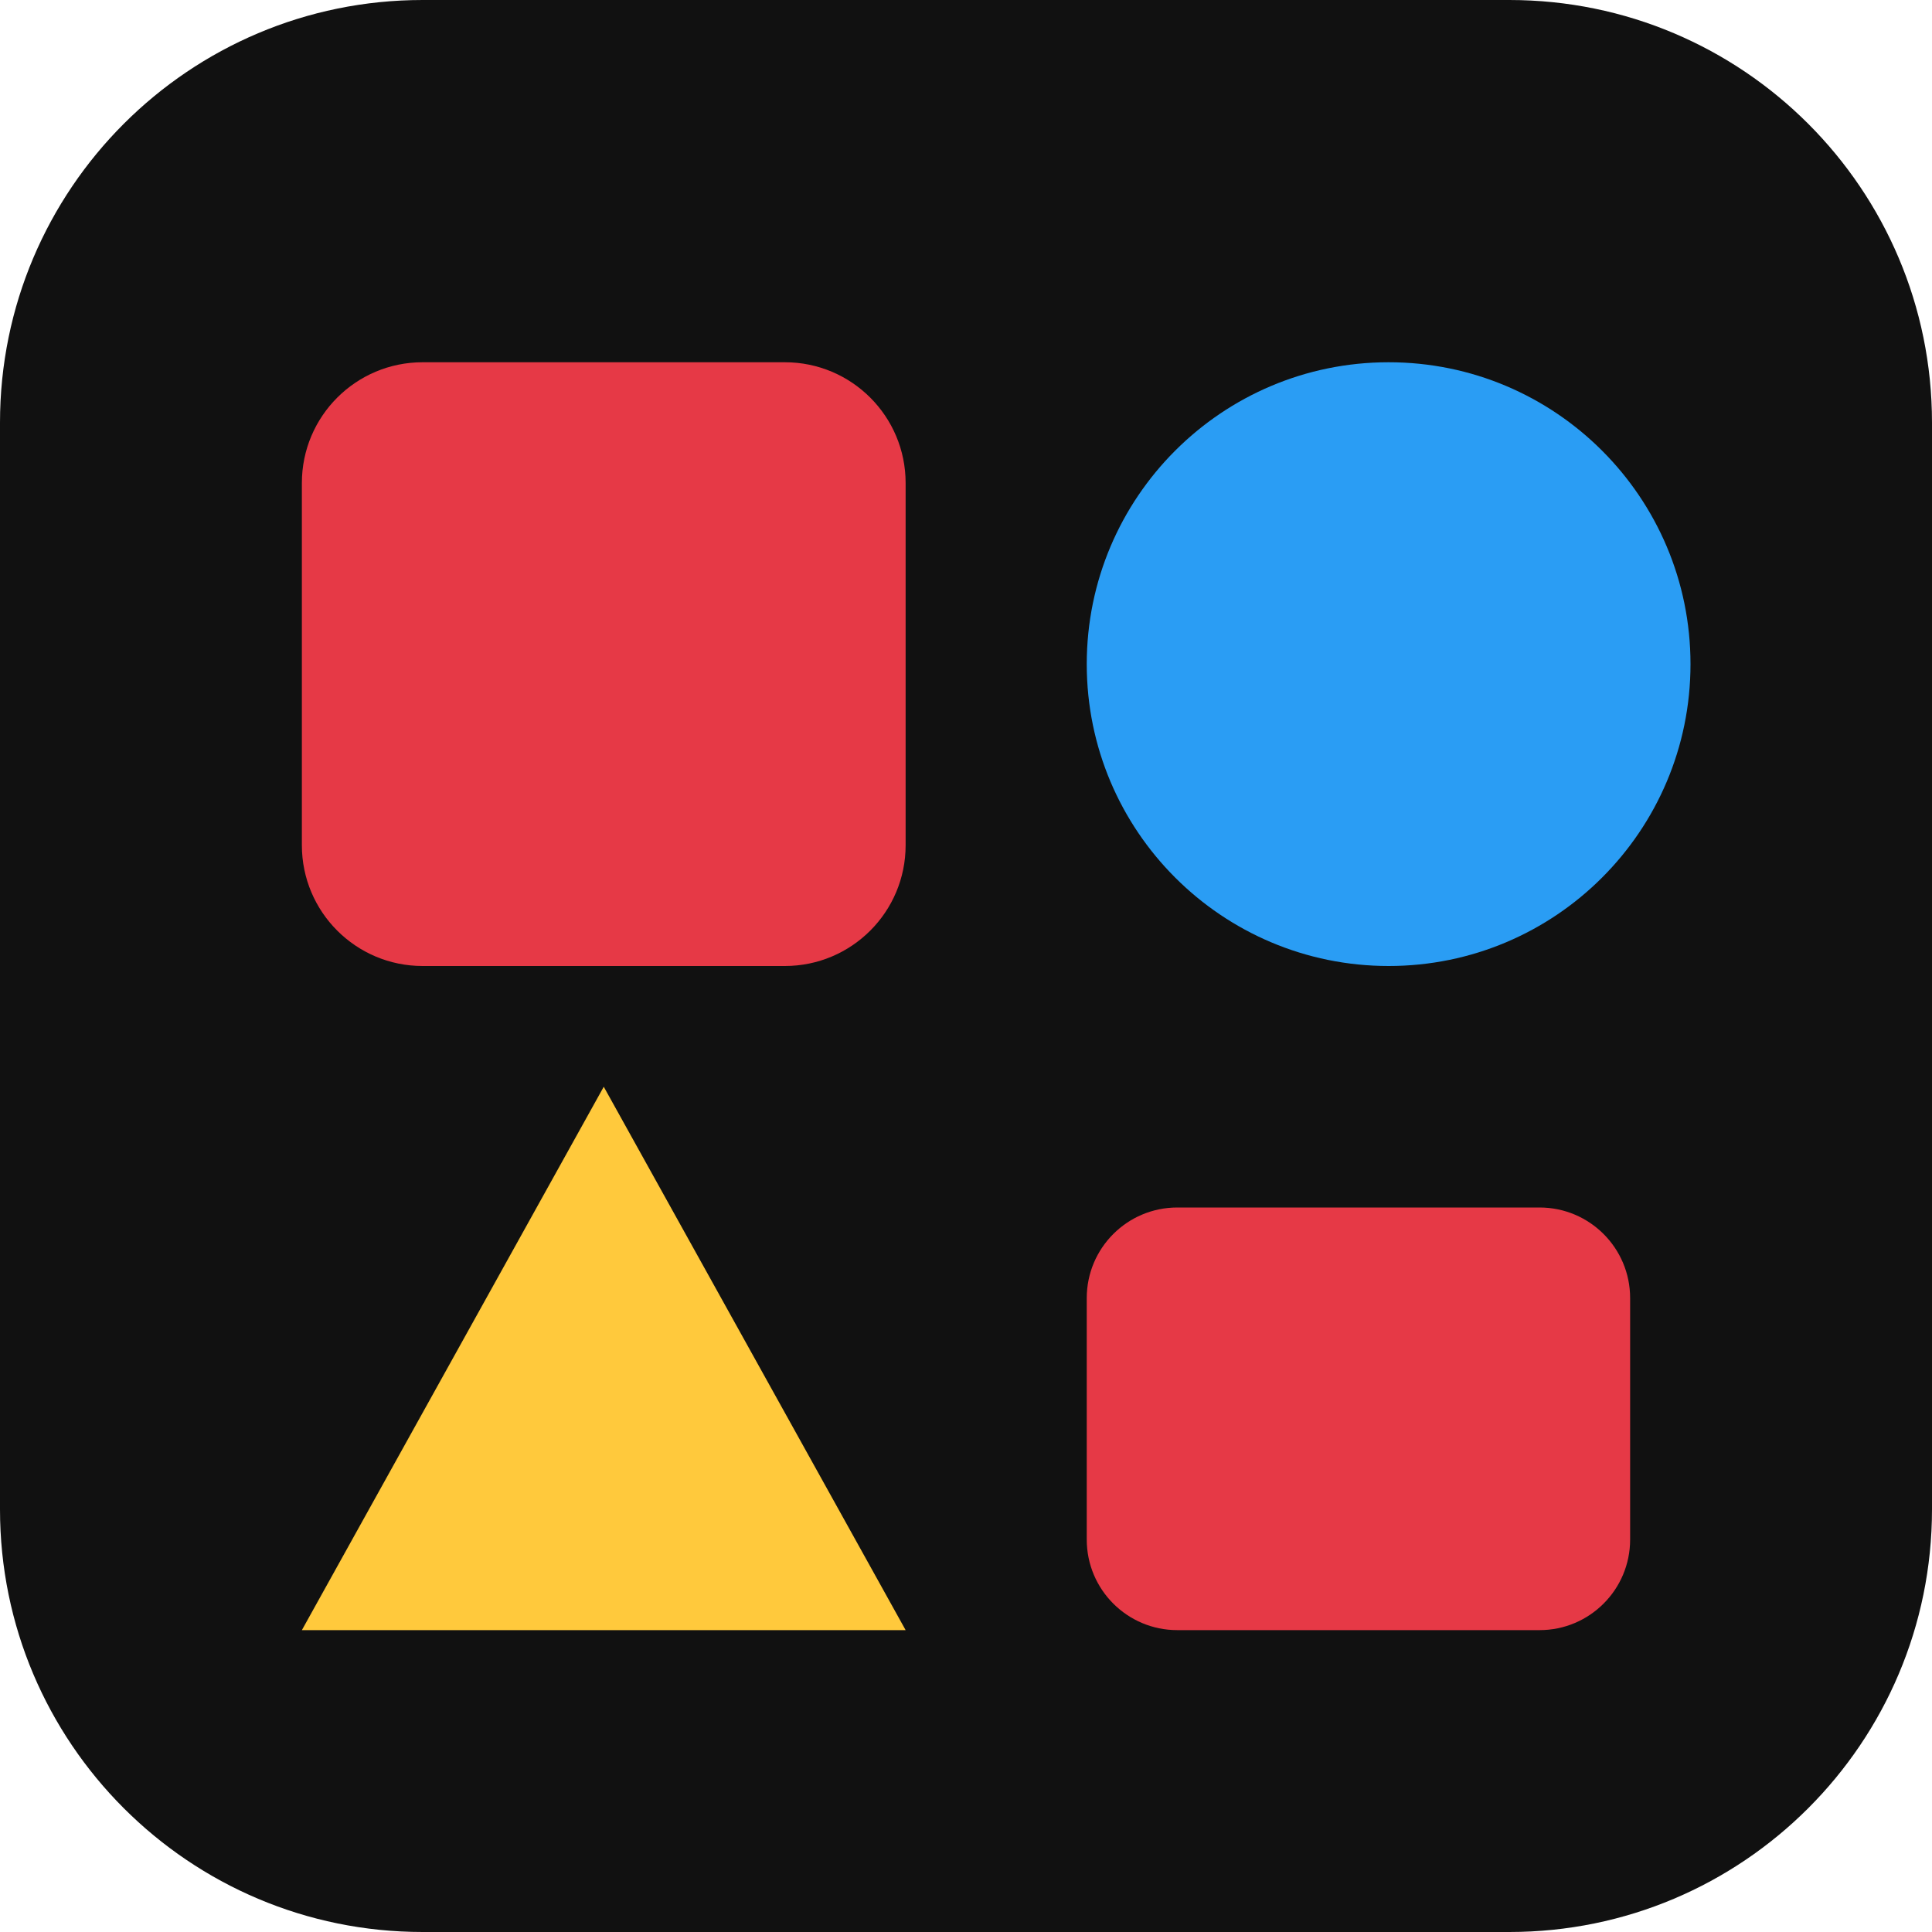
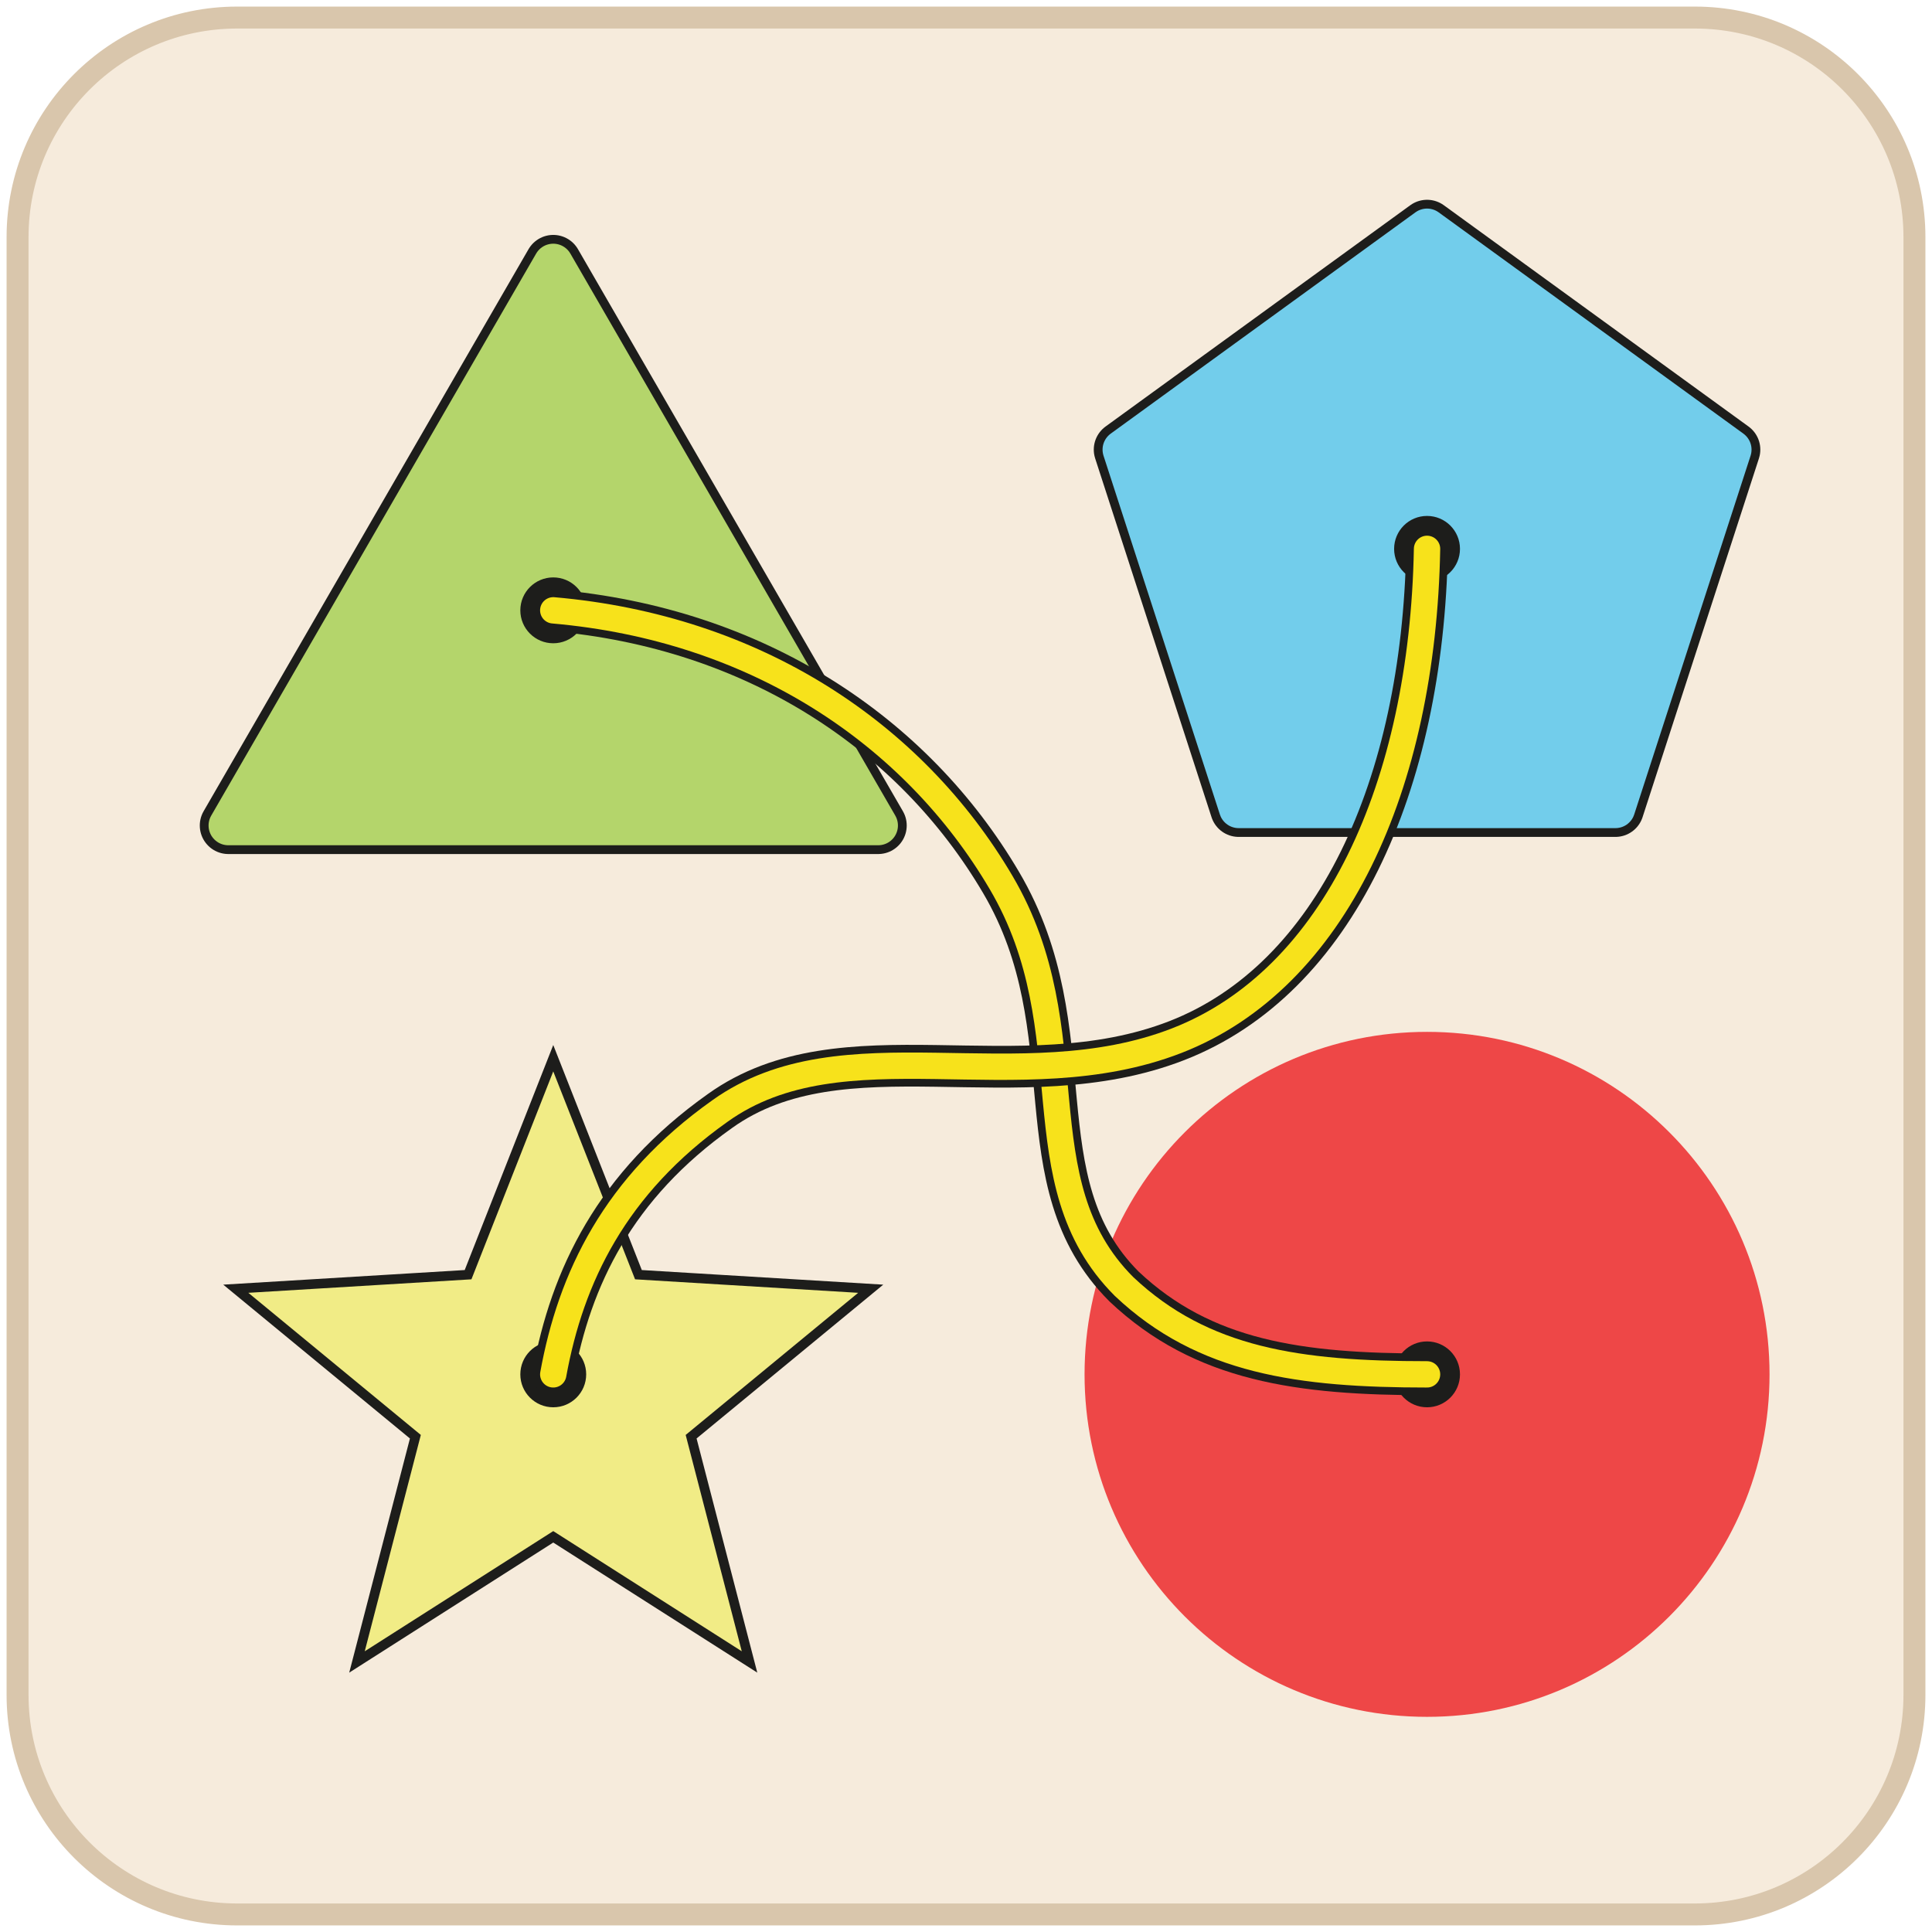
- <svg xmlns="http://www.w3.org/2000/svg" viewBox="0 0 64 64">
-   <rect width="64" height="64" rx="14" fill="#111" />
-   <rect x="10" y="12" width="20" height="20" rx="4" fill="#E63946" />
-   <circle cx="46" cy="22" r="10" fill="#2A9DF4" />
-   <path d="M10 54 L30 54 L20 36Z" fill="#FFC93C" />
-   <rect x="36" y="40" width="18" height="14" rx="3" fill="#E63946" />
+ <svg xmlns="http://www.w3.org/2000/svg" viewBox="420 145 440 440">
+   <rect x="424" y="149" width="432" height="432" rx="50" fill="#F6EBDC" stroke="#D9C6AC" stroke-width="5" />
+   <polygon points="472,333 546,205 620,333" fill="#1d1d1b" stroke="#1d1d1b" stroke-width="13" stroke-linejoin="round" />
+   <polygon points="472,333 546,205 620,333" fill="#B4D56B" stroke="#B4D56B" stroke-width="9" stroke-linejoin="round" />
+   <polygon points="745.0,197.0 814.4,247.4 787.9,329.1 702.1,329.1 675.6,247.4" fill="#1d1d1b" stroke="#1d1d1b" stroke-width="13" stroke-linejoin="round" />
+   <polygon points="745.0,197.0 814.4,247.4 787.9,329.1 702.1,329.1 675.6,247.4" fill="#72CDEB" stroke="#72CDEB" stroke-width="9" stroke-linejoin="round" />
+   <polygon points="546.0,386.0 565.4,435.3 618.3,438.5 577.4,472.2 590.7,523.5 546.0,495.0 501.3,523.5 514.6,472.2 473.7,438.5 526.6,435.3" fill="#F1EC86" stroke="#1d1d1b" stroke-width="2.2" />
+   <circle cx="745" cy="458" r="78" fill="#EE4747" />
+   <circle cx="546" cy="284" r="7.5" fill="#1d1d1b" />
+   <circle cx="745" cy="270" r="7.5" fill="#1d1d1b" />
+   <circle cx="546" cy="458" r="7.5" fill="#1d1d1b" />
+   <circle cx="745" cy="458" r="7.5" fill="#1d1d1b" />
+   <path d="M546 284C592 288 628 312 648 346C668 380 652 414 676 438C694 455 716 458 745 458" fill="none" stroke="#1d1d1b" stroke-width="9.5" stroke-linecap="round" />
+   <path d="M546 284C592 288 628 312 648 346C668 380 652 414 676 438C694 455 716 458 745 458" fill="none" stroke="#F7E21B" stroke-width="6" stroke-linecap="round" />
+   <path d="M745 270C744 324 724 368 688 382C652 396 612 378 584 398C560 415 550 436 546 458" fill="none" stroke="#1d1d1b" stroke-width="9.5" stroke-linecap="round" />
+   <path d="M745 270C744 324 724 368 688 382C652 396 612 378 584 398C560 415 550 436 546 458" fill="none" stroke="#F7E21B" stroke-width="6" stroke-linecap="round" />
</svg>
